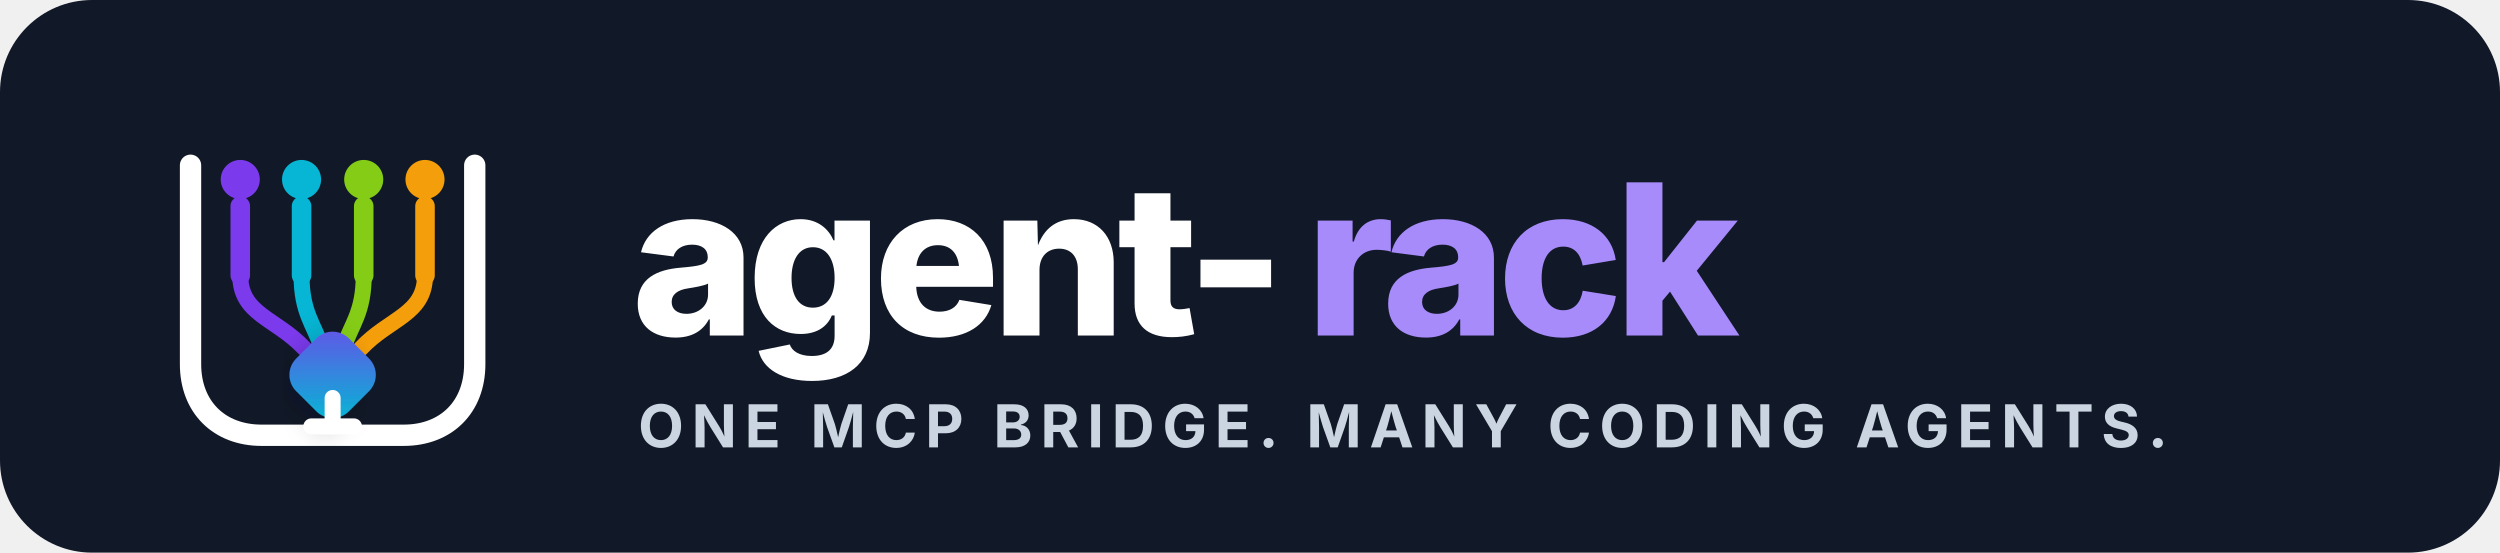
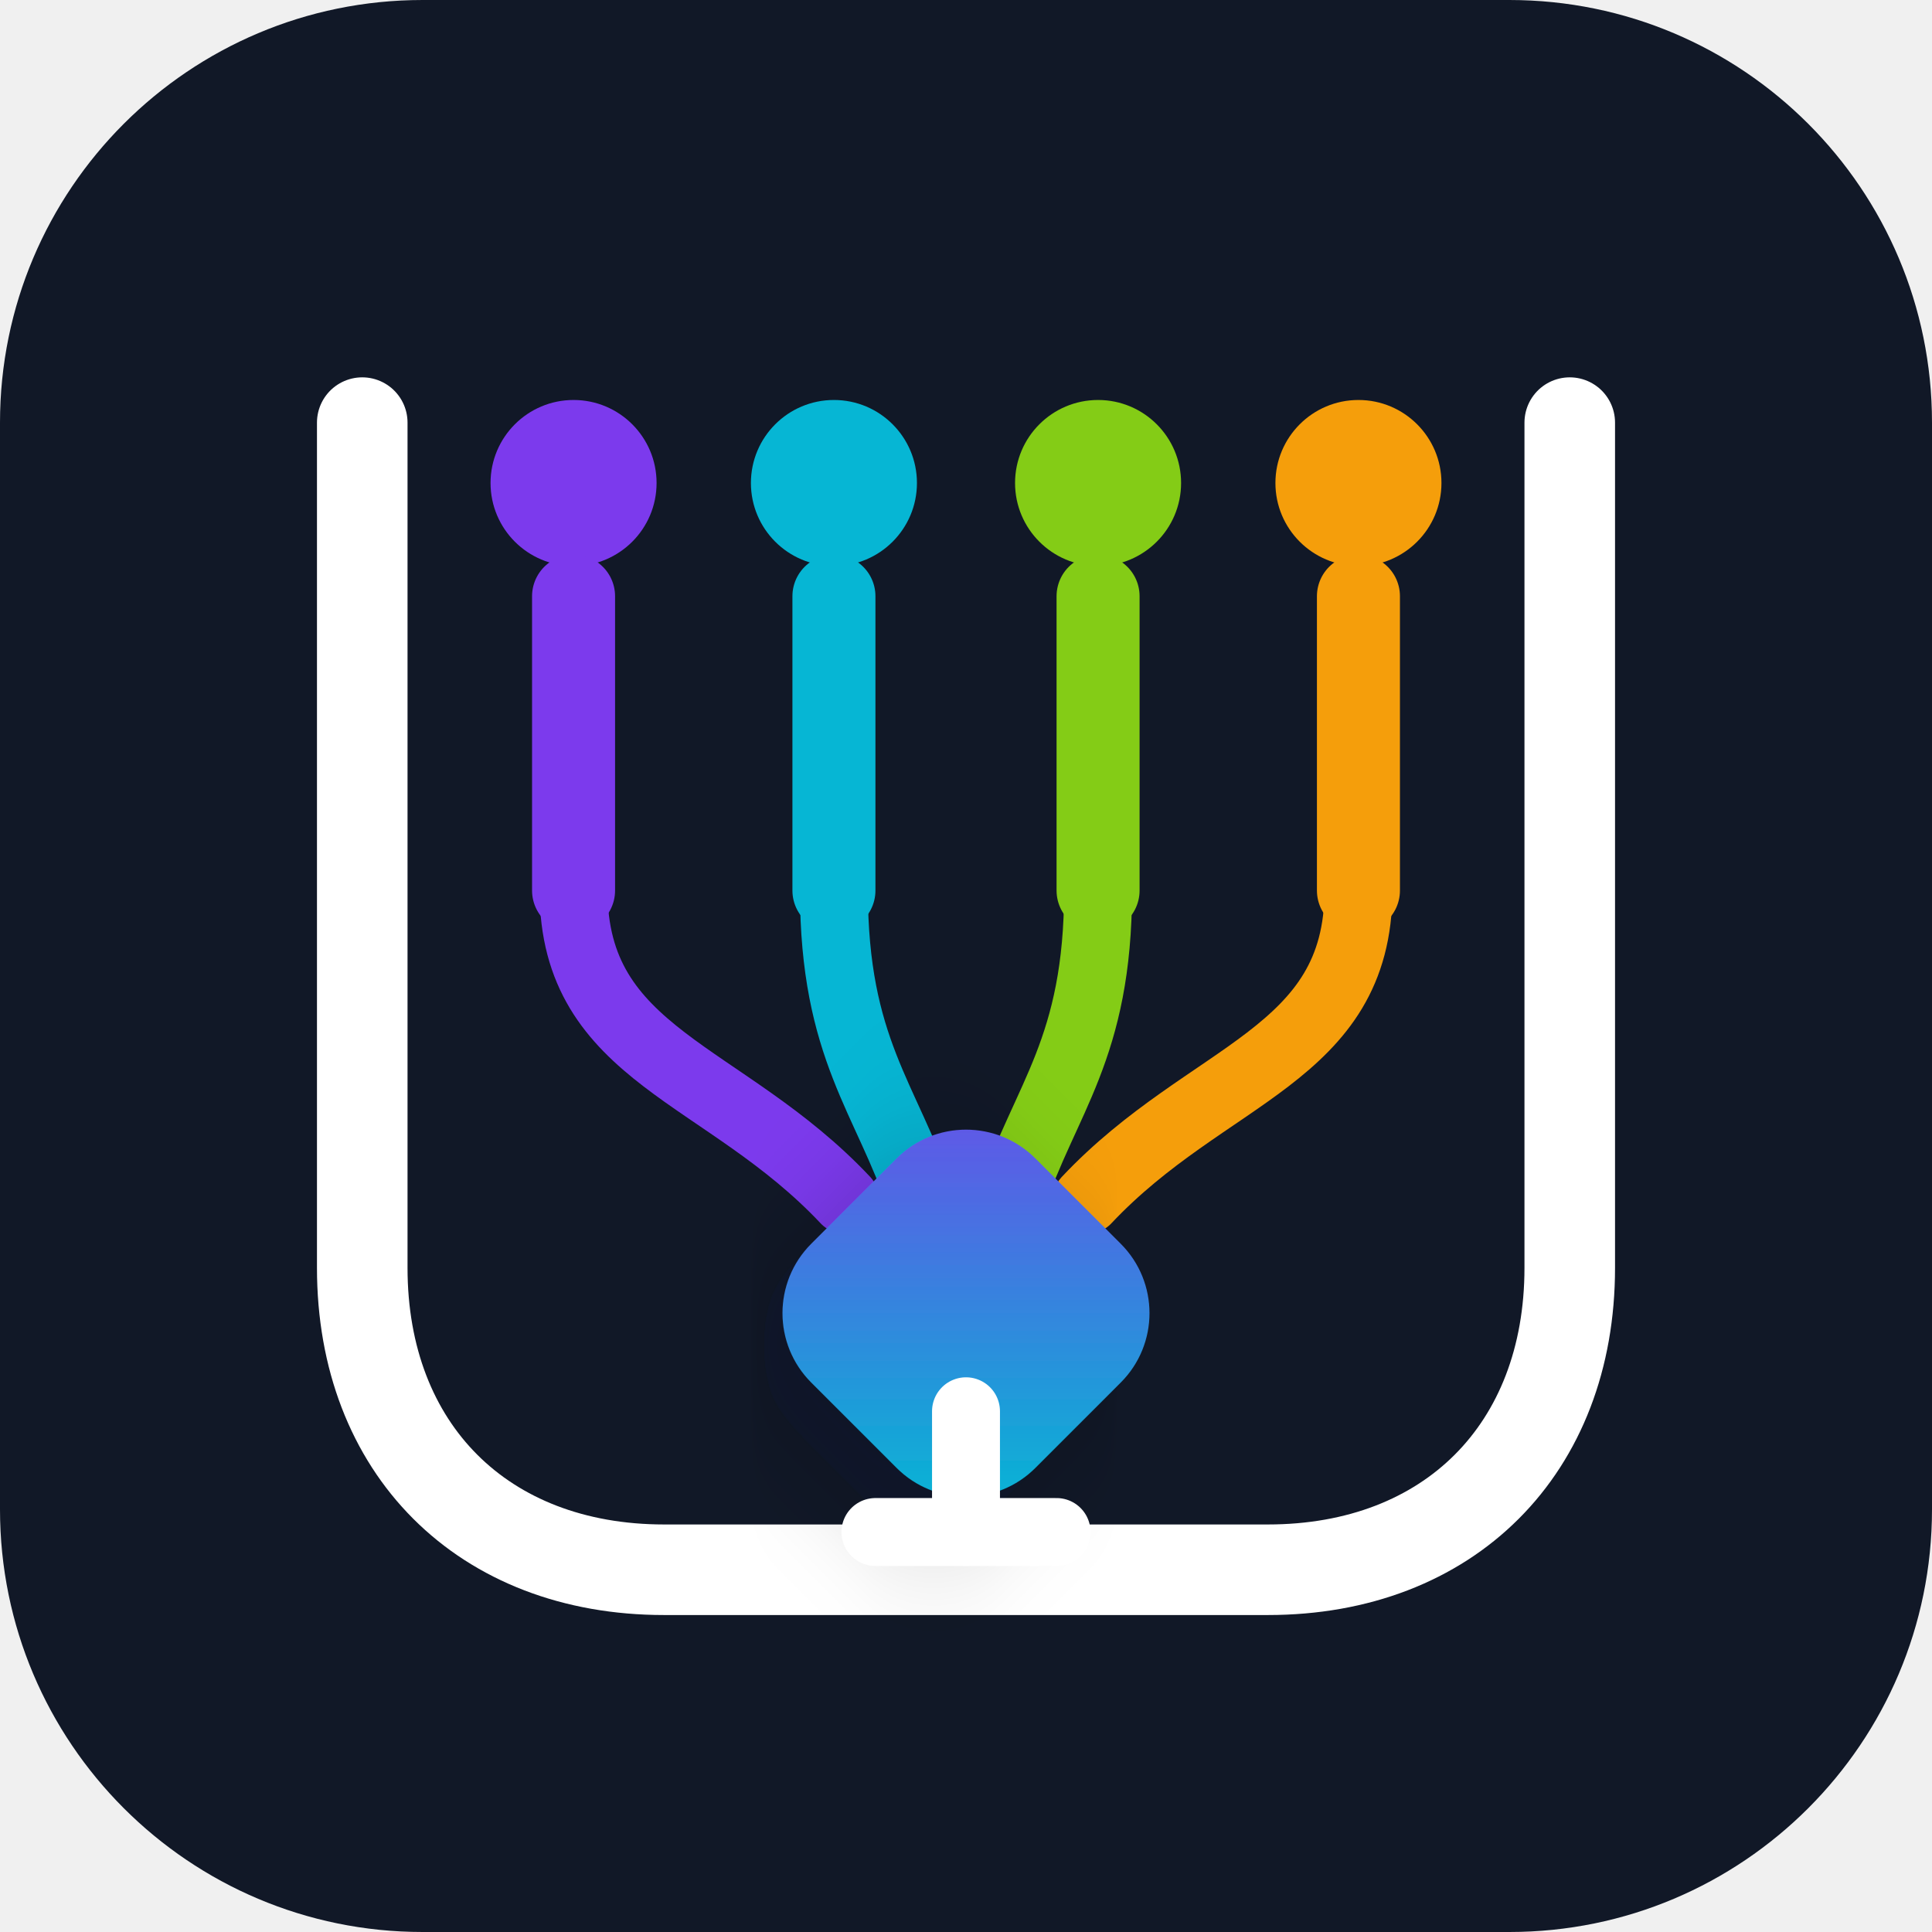
- <svg xmlns="http://www.w3.org/2000/svg" width="760" height="168" viewBox="0 0 760 168" fill="none" role="img" aria-labelledby="title desc">
-   <rect width="760" height="168" rx="28" fill="#111827" />
+ <svg xmlns="http://www.w3.org/2000/svg" width="512" height="512" viewBox="0 0 512 512" fill="none" role="img" aria-labelledby="title desc">
+   <rect width="512" height="512" rx="112" fill="#111827" />
  <defs>
    <linearGradient id="hubGradient" x1="208" y1="278" x2="304" y2="374" gradientUnits="userSpaceOnUse">
      <stop stop-color="#7C3AED" />
      <stop offset="1" stop-color="#06B6D4" />
    </linearGradient>
    <filter id="softShadow" x="-40%" y="-40%" width="180%" height="180%">
      <feDropShadow dx="0" dy="12" stdDeviation="14" flood-color="#0F172A" flood-opacity=".18" />
    </filter>
  </defs>
-   <g transform="translate(32 20) scale(.27)">
-     <defs>
-       <linearGradient id="hubGradient" x1="208" y1="278" x2="304" y2="374" gradientUnits="userSpaceOnUse">
-         <stop stop-color="#7C3AED" />
-         <stop offset="1" stop-color="#06B6D4" />
-       </linearGradient>
-       <filter id="softShadow" x="-40%" y="-40%" width="180%" height="180%">
-         <feDropShadow dx="0" dy="12" stdDeviation="14" flood-color="#0F172A" flood-opacity=".18" />
-       </filter>
-     </defs>
-     <path d="M96 112V336C96 384 128 416 176 416H336C384 416 416 384 416 336V112" stroke="#FFFFFF" stroke-width="24" stroke-linecap="round" stroke-linejoin="round" />
-     <circle cx="152" cy="128" r="22" fill="#7C3AED" />
-     <path d="M152 158V236" stroke="#7C3AED" stroke-width="22" stroke-linecap="round" />
-     <circle cx="221" cy="128" r="22" fill="#06B6D4" />
-     <path d="M221 158V236" stroke="#06B6D4" stroke-width="22" stroke-linecap="round" />
-     <circle cx="291" cy="128" r="22" fill="#84CC16" />
-     <path d="M291 158V236" stroke="#84CC16" stroke-width="22" stroke-linecap="round" />
-     <circle cx="360" cy="128" r="22" fill="#F59E0B" />
-     <path d="M360 158V236" stroke="#F59E0B" stroke-width="22" stroke-linecap="round" />
-     <path d="M152 236C152 280 192 284 224 318" stroke="#7C3AED" stroke-width="18" stroke-linecap="round" />
-     <path d="M221 236C221 278 235 291 244 318" stroke="#06B6D4" stroke-width="18" stroke-linecap="round" />
-     <path d="M291 236C291 278 277 291 268 318" stroke="#84CC16" stroke-width="18" stroke-linecap="round" />
-     <path d="M360 236C360 280 320 284 288 318" stroke="#F59E0B" stroke-width="18" stroke-linecap="round" />
-     <rect x="214" y="306" width="84" height="84" rx="26" transform="rotate(45 256 348)" fill="url(#hubGradient)" filter="url(#softShadow)" />
-     <path d="M256 374V406" stroke="#FFFFFF" stroke-width="18" stroke-linecap="round" />
-     <path d="M232 406H280" stroke="#FFFFFF" stroke-width="18" stroke-linecap="round" />
-   </g>
-   <text x="192" y="102" fill="#FFFFFF" font-family="Inter, ui-sans-serif, system-ui, -apple-system, Segoe UI, Arial, sans-serif" font-size="64" font-weight="800" letter-spacing="-2.5">agent-</text>
-   <text x="397" y="102" fill="#A78BFA" font-family="Inter, ui-sans-serif, system-ui, -apple-system, Segoe UI, Arial, sans-serif" font-size="64" font-weight="800" letter-spacing="-2.5">rack</text>
-   <text x="194" y="136" fill="#CBD5E1" font-family="Inter, ui-sans-serif, system-ui, -apple-system, Segoe UI, Arial, sans-serif" font-size="18" font-weight="650" letter-spacing="2.4">ONE MCP BRIDGE. MANY CODING AGENTS.</text>
+   <path d="M96 112V336C96 384 128 416 176 416H336C384 416 416 384 416 336V112" stroke="#FFFFFF" stroke-width="24" stroke-linecap="round" stroke-linejoin="round" />
+   <circle cx="152" cy="128" r="22" fill="#7C3AED" />
+   <path d="M152 158V236" stroke="#7C3AED" stroke-width="22" stroke-linecap="round" />
+   <circle cx="221" cy="128" r="22" fill="#06B6D4" />
+   <path d="M221 158V236" stroke="#06B6D4" stroke-width="22" stroke-linecap="round" />
+   <circle cx="291" cy="128" r="22" fill="#84CC16" />
+   <path d="M291 158V236" stroke="#84CC16" stroke-width="22" stroke-linecap="round" />
+   <circle cx="360" cy="128" r="22" fill="#F59E0B" />
+   <path d="M360 158V236" stroke="#F59E0B" stroke-width="22" stroke-linecap="round" />
+   <path d="M152 236C152 280 192 284 224 318" stroke="#7C3AED" stroke-width="18" stroke-linecap="round" />
+   <path d="M221 236C221 278 235 291 244 318" stroke="#06B6D4" stroke-width="18" stroke-linecap="round" />
+   <path d="M291 236C291 278 277 291 268 318" stroke="#84CC16" stroke-width="18" stroke-linecap="round" />
+   <path d="M360 236C360 280 320 284 288 318" stroke="#F59E0B" stroke-width="18" stroke-linecap="round" />
+   <rect x="214" y="306" width="84" height="84" rx="26" transform="rotate(45 256 348)" fill="url(#hubGradient)" filter="url(#softShadow)" />
+   <path d="M256 374V406" stroke="#FFFFFF" stroke-width="18" stroke-linecap="round" />
+   <path d="M232 406H280" stroke="#FFFFFF" stroke-width="18" stroke-linecap="round" />
</svg>
